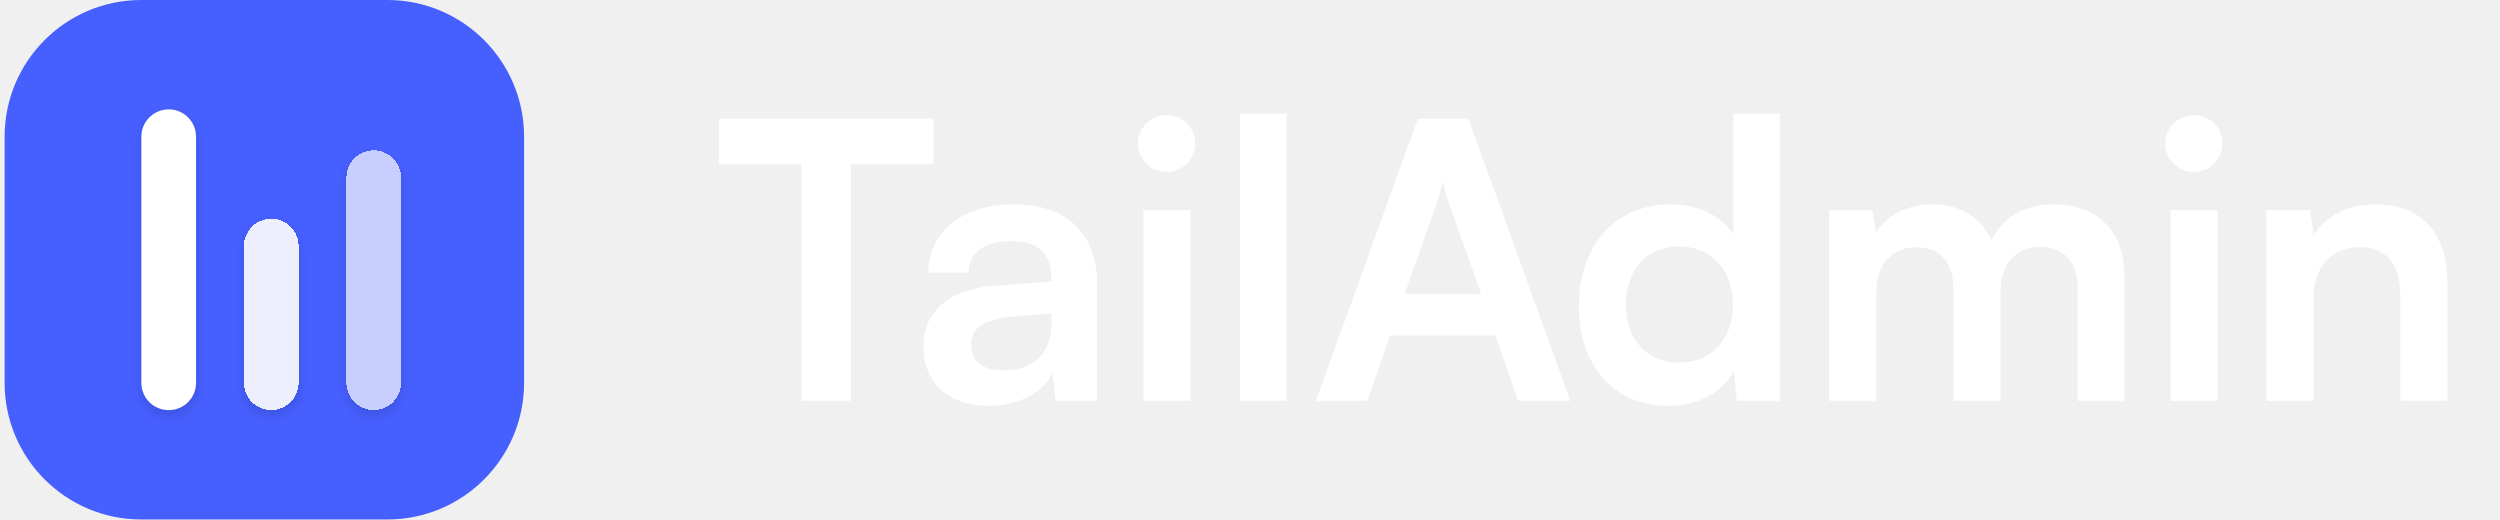
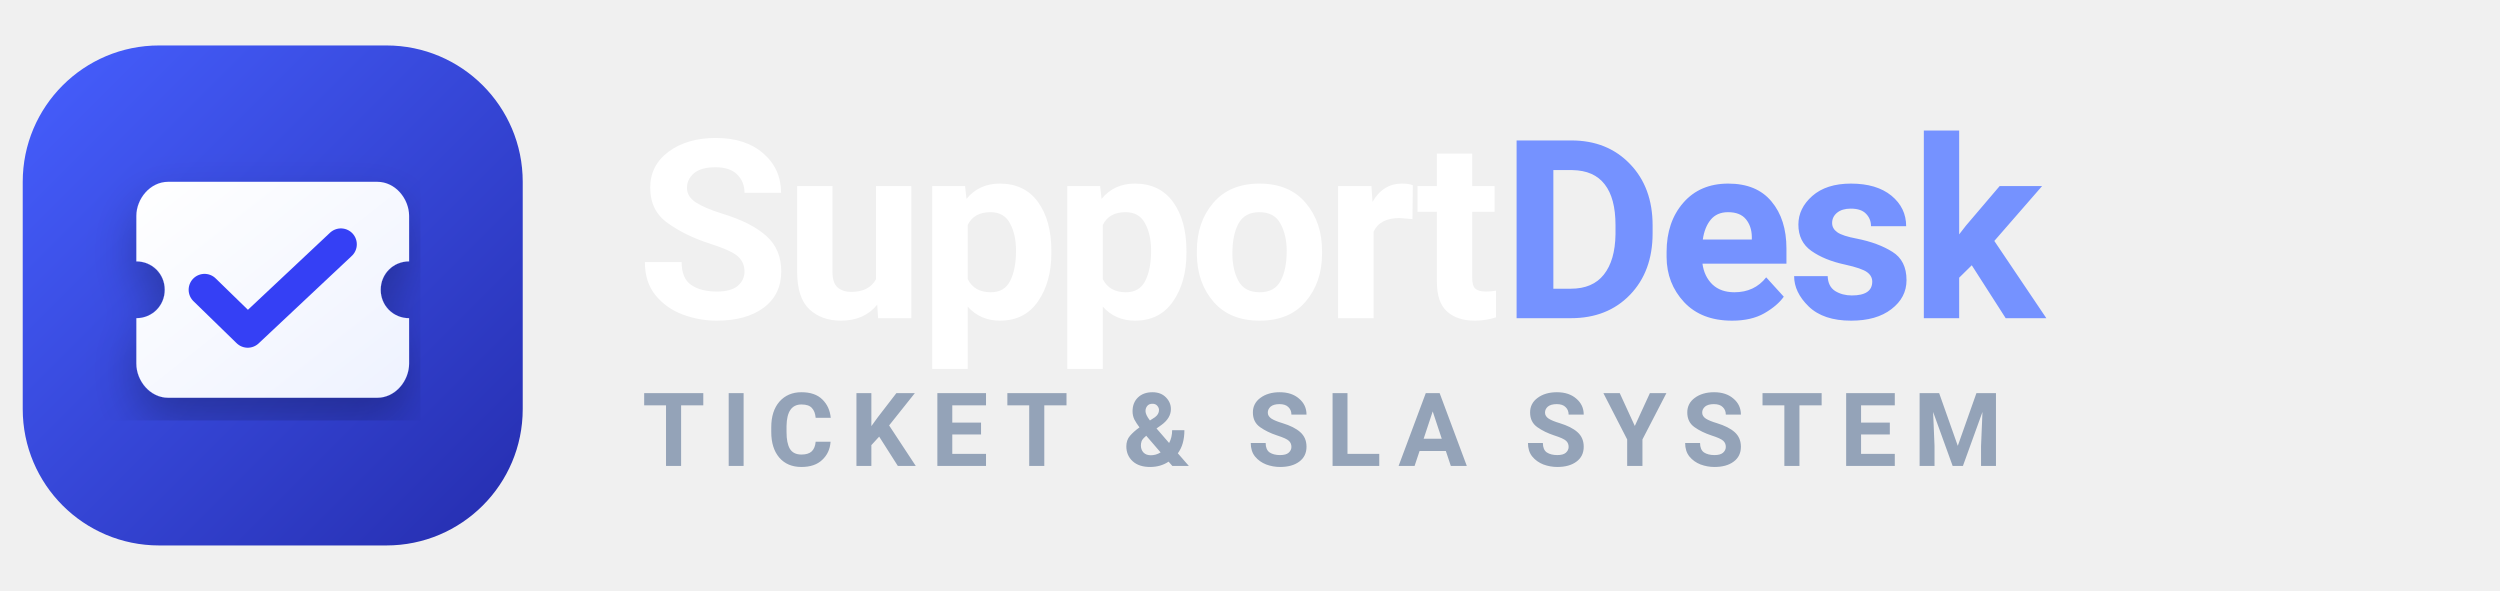
- <svg xmlns="http://www.w3.org/2000/svg" width="231" height="48" viewBox="0 0 231 48" fill="none">
-   <path d="M0.426 12.632C0.426 5.655 6.081 0 13.057 0H35.794C42.77 0 48.426 5.655 48.426 12.632V35.368C48.426 42.345 42.77 48 35.794 48H13.057C6.081 48 0.426 42.345 0.426 35.368V12.632Z" fill="#465FFF" />
-   <g filter="url(#filter0_d_3903_56743)">
-     <path d="M13.062 12.632C13.062 11.237 14.193 10.106 15.588 10.106C16.983 10.106 18.114 11.237 18.114 12.632V35.369C18.114 36.764 16.983 37.895 15.588 37.895C14.193 37.895 13.062 36.764 13.062 35.369V12.632Z" fill="white" />
-   </g>
-   <g filter="url(#filter1_d_3903_56743)">
-     <path d="M22.539 22.735C22.539 21.34 23.67 20.209 25.065 20.209C26.461 20.209 27.592 21.34 27.592 22.735V35.367C27.592 36.762 26.461 37.893 25.065 37.893C23.67 37.893 22.539 36.762 22.539 35.367V22.735Z" fill="white" fill-opacity="0.9" shape-rendering="crispEdges" />
-   </g>
-   <g filter="url(#filter2_d_3903_56743)">
-     <path d="M32.008 16.419C32.008 15.024 33.139 13.893 34.534 13.893C35.929 13.893 37.06 15.024 37.06 16.419V35.366C37.06 36.761 35.929 37.893 34.534 37.893C33.139 37.893 32.008 36.761 32.008 35.366V16.419Z" fill="white" fill-opacity="0.7" shape-rendering="crispEdges" />
-   </g>
-   <path d="M66.426 15.172H74.058V37.036H78.624V15.172H86.257V10.964H66.426V15.172Z" fill="white" />
-   <path d="M91.352 37.5C94.098 37.5 96.488 36.252 97.237 34.433L97.558 37.036H101.375V26.336C101.375 21.45 98.45 18.882 93.706 18.882C88.927 18.882 85.788 21.378 85.788 25.195H89.497C89.497 23.34 90.924 22.27 93.492 22.27C95.704 22.27 97.13 23.233 97.13 25.623V26.015L91.851 26.407C87.678 26.729 85.324 28.762 85.324 32.007C85.324 35.324 87.607 37.5 91.352 37.5ZM92.779 34.219C90.817 34.219 89.747 33.434 89.747 31.829C89.747 30.402 90.781 29.511 93.492 29.261L97.166 28.976V29.903C97.166 32.614 95.454 34.219 92.779 34.219Z" fill="white" />
-   <path d="M107.825 15.886C109.252 15.886 110.429 14.709 110.429 13.246C110.429 11.784 109.252 10.643 107.825 10.643C106.327 10.643 105.15 11.784 105.15 13.246C105.15 14.709 106.327 15.886 107.825 15.886ZM105.649 37.036H110.001V19.417H105.649V37.036Z" fill="white" />
-   <path d="M118.883 37.036V10.5H114.568V37.036H118.883Z" fill="white" />
-   <path d="M126.337 37.036L128.441 31.009H138.179L140.283 37.036H145.098L135.682 10.964H131.009L121.593 37.036H126.337ZM132.757 18.739C133.007 18.026 133.221 17.241 133.328 16.742C133.399 17.277 133.649 18.061 133.863 18.739L136.859 27.157H129.797L132.757 18.739Z" fill="white" />
-   <path d="M154.165 37.5C156.84 37.5 159.122 36.323 160.192 34.29L160.478 37.036H164.472V10.5H160.157V21.664C159.051 19.916 156.875 18.882 154.414 18.882C149.1 18.882 145.89 22.805 145.89 28.298C145.89 33.755 149.064 37.5 154.165 37.5ZM155.128 33.505C152.096 33.505 150.241 31.294 150.241 28.155C150.241 25.017 152.096 22.77 155.128 22.77C158.159 22.77 160.121 24.981 160.121 28.155C160.121 31.33 158.159 33.505 155.128 33.505Z" fill="white" />
-   <path d="M173.359 37.036V27.049C173.359 24.196 175.035 22.841 177.104 22.841C179.172 22.841 180.492 24.16 180.492 26.622V37.036H184.843V27.049C184.843 24.16 186.448 22.805 188.553 22.805C190.621 22.805 191.977 24.125 191.977 26.657V37.036H196.292V25.516C196.292 21.45 193.938 18.882 189.658 18.882C186.983 18.882 184.915 20.201 184.023 22.235C183.096 20.201 181.241 18.882 178.566 18.882C176.034 18.882 174.25 20.023 173.359 21.485L173.002 19.417H169.007V37.036H173.359Z" fill="white" />
-   <path d="M202.74 15.886C204.167 15.886 205.344 14.709 205.344 13.246C205.344 11.784 204.167 10.643 202.74 10.643C201.242 10.643 200.065 11.784 200.065 13.246C200.065 14.709 201.242 15.886 202.74 15.886ZM200.564 37.036H204.916V19.417H200.564V37.036Z" fill="white" />
-   <path d="M213.763 37.036V27.549C213.763 24.695 215.403 22.841 218.078 22.841C220.325 22.841 221.788 24.267 221.788 27.228V37.036H226.139V26.194C226.139 21.628 223.856 18.882 219.434 18.882C217.044 18.882 214.904 19.916 213.798 21.7L213.442 19.417H209.411V37.036H213.763Z" fill="white" />
+ <svg xmlns="http://www.w3.org/2000/svg" width="220" height="52" viewBox="0 0 220 52" fill="none">
  <defs>
-     <filter id="filter0_d_3903_56743" x="12.062" y="9.606" width="7.053" height="29.79" filterUnits="userSpaceOnUse" color-interpolation-filters="sRGB">
-       <feFlood flood-opacity="0" result="BackgroundImageFix" />
-       <feColorMatrix in="SourceAlpha" type="matrix" values="0 0 0 0 0 0 0 0 0 0 0 0 0 0 0 0 0 0 127 0" result="hardAlpha" />
-       <feOffset dy="0.5" />
-       <feGaussianBlur stdDeviation="0.5" />
-       <feComposite in2="hardAlpha" operator="out" />
-       <feColorMatrix type="matrix" values="0 0 0 0 0 0 0 0 0 0 0 0 0 0 0 0 0 0 0.12 0" />
-       <feBlend mode="normal" in2="BackgroundImageFix" result="effect1_dropShadow_3903_56743" />
-       <feBlend mode="normal" in="SourceGraphic" in2="effect1_dropShadow_3903_56743" result="shape" />
-     </filter>
-     <filter id="filter1_d_3903_56743" x="21.539" y="19.709" width="7.053" height="19.684" filterUnits="userSpaceOnUse" color-interpolation-filters="sRGB">
-       <feFlood flood-opacity="0" result="BackgroundImageFix" />
-       <feColorMatrix in="SourceAlpha" type="matrix" values="0 0 0 0 0 0 0 0 0 0 0 0 0 0 0 0 0 0 127 0" result="hardAlpha" />
-       <feOffset dy="0.5" />
-       <feGaussianBlur stdDeviation="0.5" />
-       <feComposite in2="hardAlpha" operator="out" />
-       <feColorMatrix type="matrix" values="0 0 0 0 0 0 0 0 0 0 0 0 0 0 0 0 0 0 0.12 0" />
-       <feBlend mode="normal" in2="BackgroundImageFix" result="effect1_dropShadow_3903_56743" />
-       <feBlend mode="normal" in="SourceGraphic" in2="effect1_dropShadow_3903_56743" result="shape" />
-     </filter>
-     <filter id="filter2_d_3903_56743" x="31.008" y="13.393" width="7.053" height="26" filterUnits="userSpaceOnUse" color-interpolation-filters="sRGB">
-       <feFlood flood-opacity="0" result="BackgroundImageFix" />
-       <feColorMatrix in="SourceAlpha" type="matrix" values="0 0 0 0 0 0 0 0 0 0 0 0 0 0 0 0 0 0 127 0" result="hardAlpha" />
-       <feOffset dy="0.5" />
-       <feGaussianBlur stdDeviation="0.5" />
-       <feComposite in2="hardAlpha" operator="out" />
-       <feColorMatrix type="matrix" values="0 0 0 0 0 0 0 0 0 0 0 0 0 0 0 0 0 0 0.12 0" />
-       <feBlend mode="normal" in2="BackgroundImageFix" result="effect1_dropShadow_3903_56743" />
-       <feBlend mode="normal" in="SourceGraphic" in2="effect1_dropShadow_3903_56743" result="shape" />
+     <linearGradient id="sdGradAuth" x1="0%" y1="0%" x2="100%" y2="100%">
+       <stop offset="0%" stop-color="#465FFF" />
+       <stop offset="100%" stop-color="#252DAE" />
+     </linearGradient>
+     <linearGradient id="ticketGradAuth" x1="0%" y1="0%" x2="100%" y2="100%">
+       <stop offset="0%" stop-color="#FFFFFF" />
+       <stop offset="100%" stop-color="#EEF2FF" />
+     </linearGradient>
+     <filter id="shadowAuth" x="5" y="7" width="30" height="26" filterUnits="userSpaceOnUse" color-interpolation-filters="sRGB">
+       <feDropShadow dx="0" dy="2" stdDeviation="2" flood-color="#000" flood-opacity="0.25" />
    </filter>
  </defs>
+   <g transform="translate(2, 4)">
+     <rect width="44" height="44" rx="12" fill="url(#sdGradAuth)" />
+     <g filter="url(#shadowAuth)">
+       <path d="M10 15C10 13.5 11.2 12 12.8 12H31.2C32.8 12 34 13.5 34 15V19C32.6 19 31.5 20.1 31.5 21.5C31.5 22.9 32.6 24 34 24V28C34 29.5 32.8 31 31.2 31H12.8C11.2 31 10 29.5 10 28V24C11.4 24 12.5 22.9 12.5 21.5C12.5 20.1 11.4 19 10 19V15Z" fill="url(#ticketGradAuth)" />
+       <path d="M16 21.5L19.8 25.2L28 17.5" stroke="#3641F5" stroke-width="2.8" stroke-linecap="round" stroke-linejoin="round" />
+     </g>
+   </g>
+   <text x="56" y="28" font-family="Outfit, -apple-system, BlinkMacSystemFont, 'Segoe UI', Roboto, sans-serif" font-size="22" font-weight="700" fill="#FFFFFF" letter-spacing="-0.5">Support<tspan fill="#7592FF">Desk</tspan>
+   </text>
+   <text x="56.5" y="41" font-family="Outfit, -apple-system, BlinkMacSystemFont, 'Segoe UI', Roboto, sans-serif" font-size="9" font-weight="600" fill="#94A3B8" letter-spacing="1.4">TICKET &amp; SLA SYSTEM</text>
</svg>
